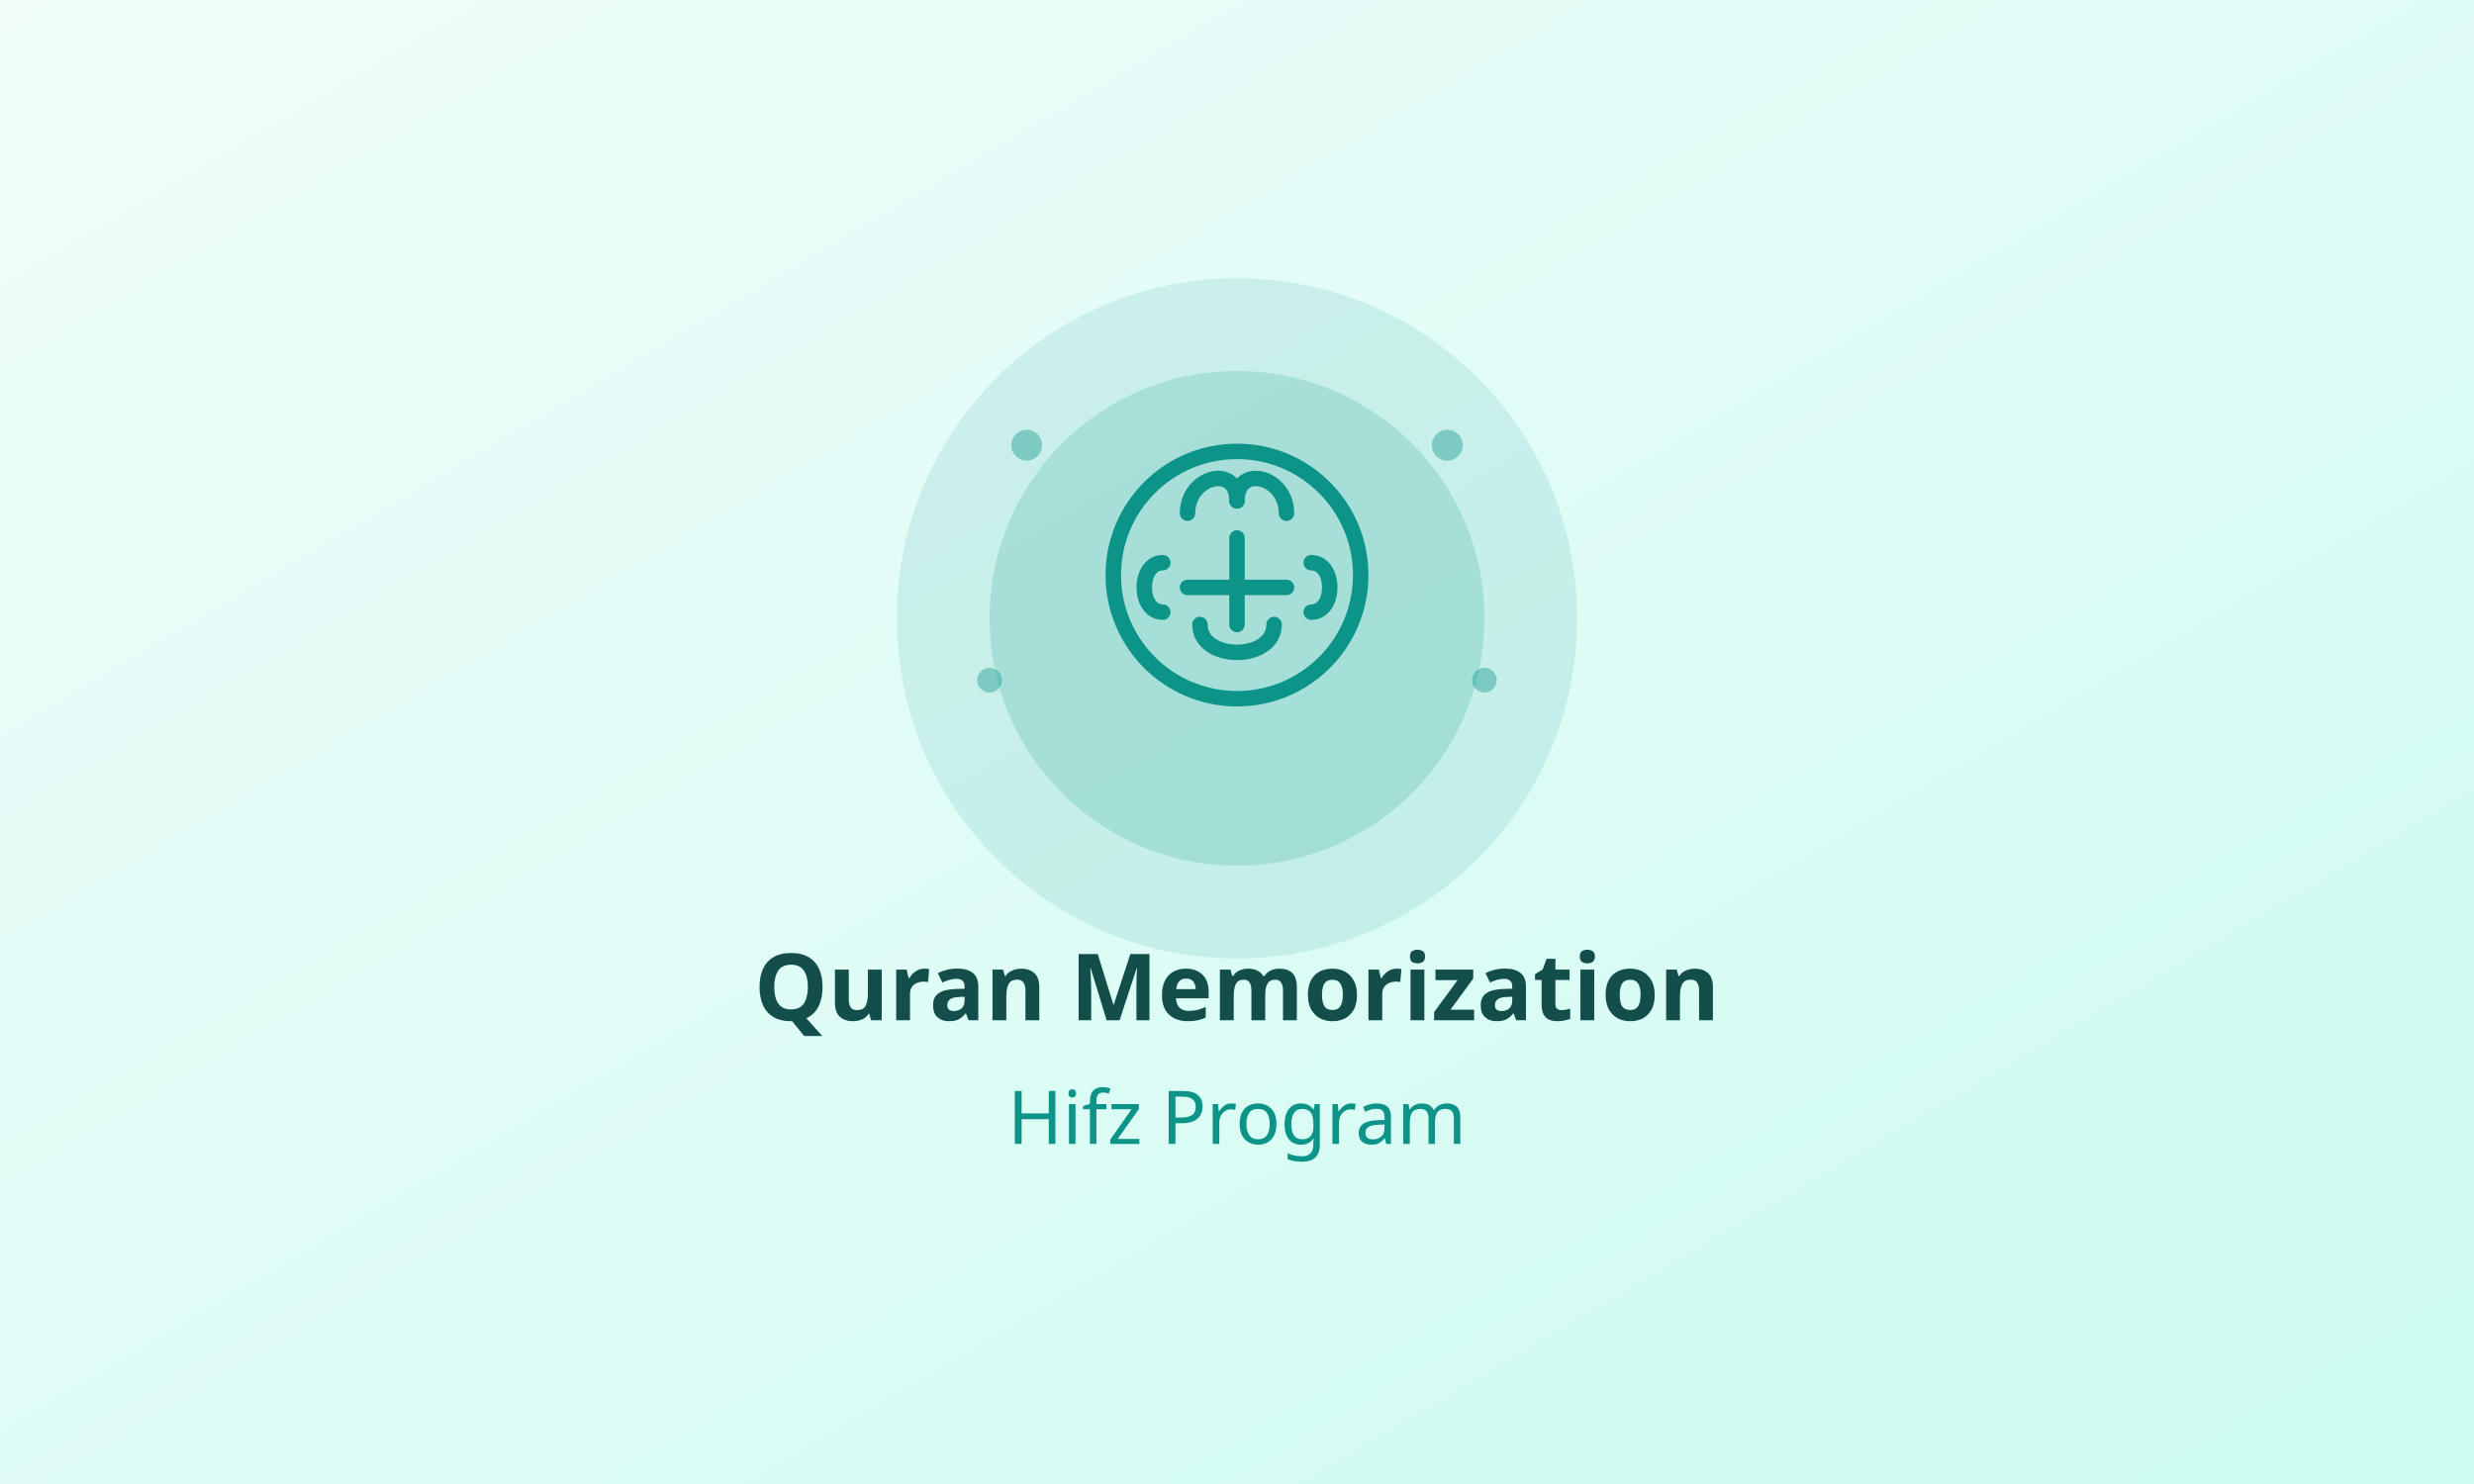
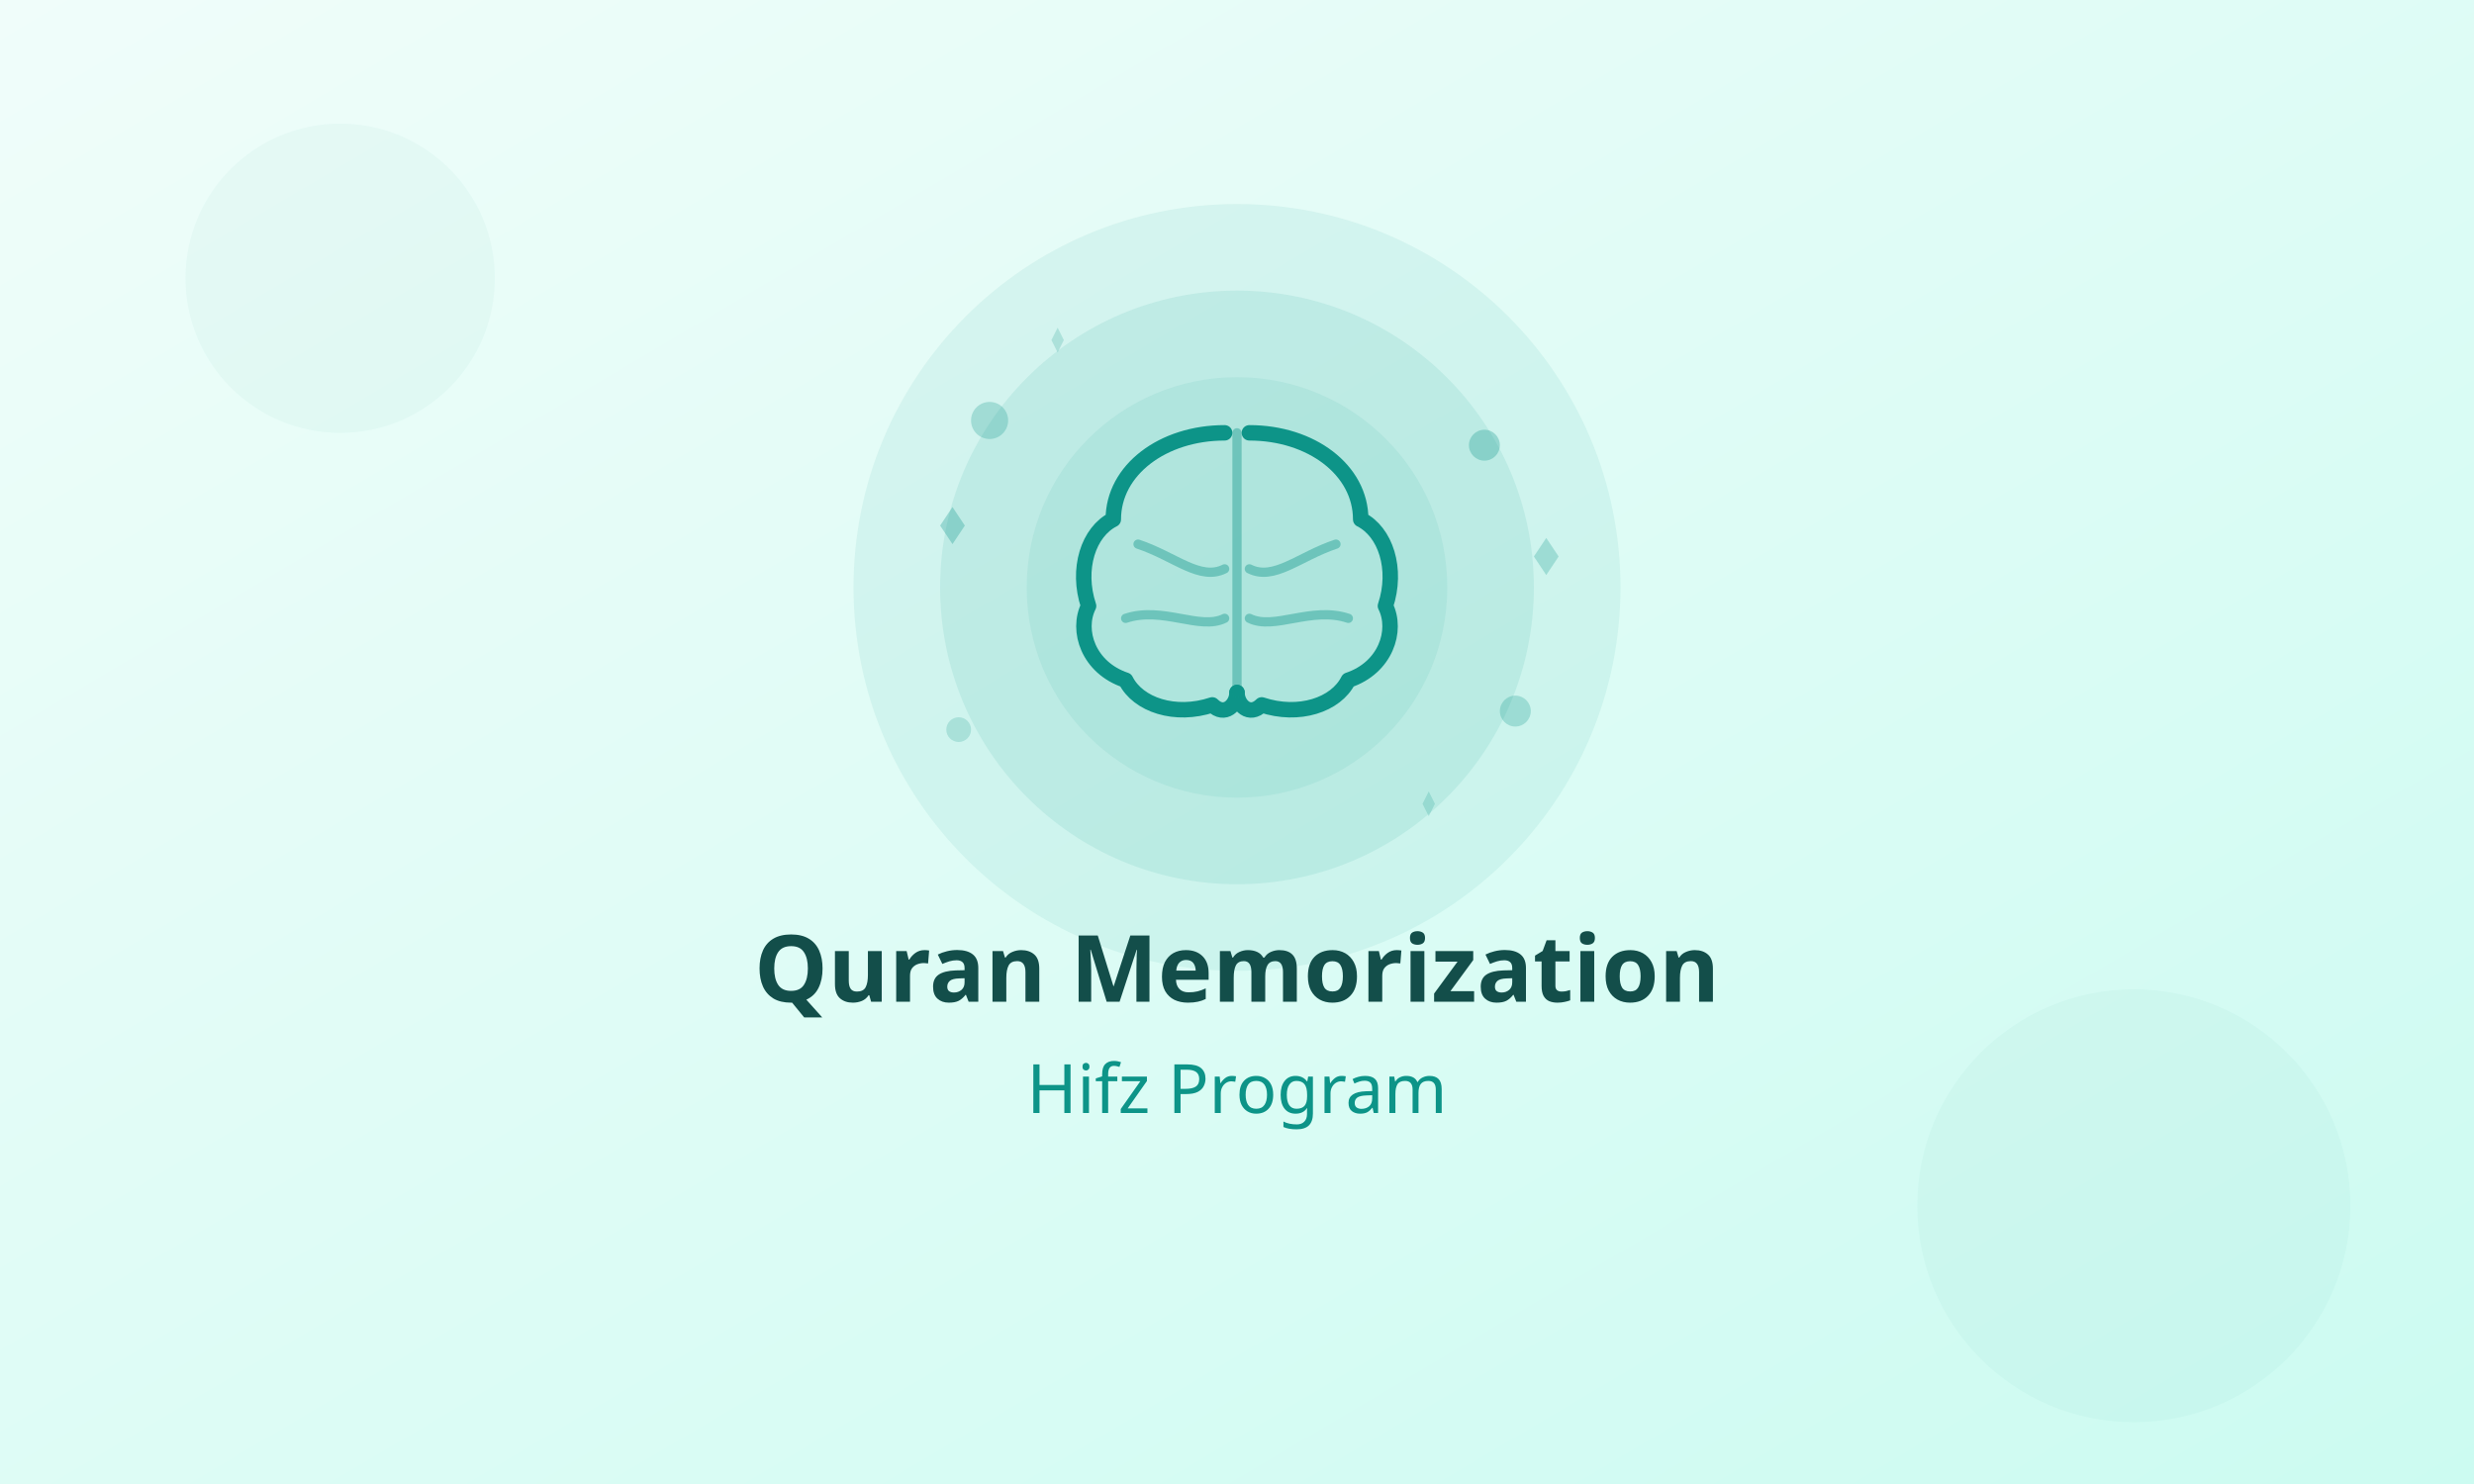
<svg xmlns="http://www.w3.org/2000/svg" viewBox="0 0 400 240">
  <defs>
-     <linearGradient id="bg" x1="0%" y1="0%" x2="100%" y2="100%">
+     <linearGradient id="bgQM" x1="0%" y1="0%" x2="100%" y2="100%">
      <stop offset="0%" style="stop-color:#f0fdfa" />
      <stop offset="100%" style="stop-color:#ccfbf1" />
    </linearGradient>
  </defs>
-   <rect width="400" height="240" fill="url(#bg)" />
-   <circle cx="200" cy="100" r="55" fill="#0d9488" opacity="0.12" />
-   <circle cx="200" cy="100" r="40" fill="#0d9488" opacity="0.18" />
-   <g transform="translate(200,95)" fill="none" stroke="#0d9488" stroke-width="2.5" stroke-linecap="round" stroke-linejoin="round">
-     <circle cx="0" cy="-2" r="20" />
-     <path d="M-8 -12 C-8 -18 0 -20 0 -14" />
-     <path d="M0 -14 C0 -20 8 -18 8 -12" />
-     <path d="M-12 -4 C-16 -4 -16 4 -12 4" />
-     <path d="M12 -4 C16 -4 16 4 12 4" />
-     <path d="M-6 6 C-6 12 6 12 6 6" />
-     <line x1="0" y1="-8" x2="0" y2="6" />
-     <line x1="-8" y1="0" x2="8" y2="0" />
+   <rect width="400" height="240" fill="url(#bgQM)" />
+   <circle cx="55" cy="45" r="25" fill="#0d9488" opacity="0.04" />
+   <circle cx="345" cy="195" r="35" fill="#0d9488" opacity="0.04" />
+   <circle cx="200" cy="95" r="62" fill="#0d9488" opacity="0.08" />
+   <circle cx="200" cy="95" r="48" fill="#0d9488" opacity="0.10" />
+   <circle cx="200" cy="95" r="34" fill="#0d9488" opacity="0.08" />
+   <g transform="translate(200,92)" fill="none" stroke="#0d9488" stroke-width="2.5" stroke-linecap="round" stroke-linejoin="round">
+     <path d="M-2 -22 C-12 -22 -20 -16 -20 -8 C-24 -6 -26 0 -24 6 C-26 10 -24 16 -18 18 C-16 22 -10 24 -4 22 C-2 24 0 22 0 20" />
+     <path d="M2 -22 C12 -22 20 -16 20 -8 C24 -6 26 0 24 6 C26 10 24 16 18 18 C16 22 10 24 4 22 C2 24 0 22 0 20" />
+     <line x1="0" y1="-22" x2="0" y2="20" stroke-width="1.5" opacity="0.4" />
+     <path d="M-16 -4 C-10 -2 -6 2 -2 0" stroke-width="1.5" opacity="0.4" />
+     <path d="M-18 8 C-12 6 -6 10 -2 8" stroke-width="1.5" opacity="0.4" />
+     <path d="M16 -4 C10 -2 6 2 2 0" stroke-width="1.5" opacity="0.4" />
+     <path d="M18 8 C12 6 6 10 2 8" stroke-width="1.5" opacity="0.4" />
  </g>
-   <g fill="#0d9488" opacity="0.4">
-     <circle cx="166" cy="72" r="2.5" />
-     <circle cx="234" cy="72" r="2.5" />
-     <circle cx="160" cy="110" r="2" />
-     <circle cx="240" cy="110" r="2" />
+   <g fill="#0d9488">
+     <circle cx="160" cy="68" r="3" opacity="0.25">
+       <animate attributeName="opacity" values="0.15;0.35;0.15" dur="2s" repeatCount="indefinite" />
+     </circle>
+     <circle cx="240" cy="72" r="2.5" opacity="0.3">
+       <animate attributeName="opacity" values="0.2;0.4;0.2" dur="2.5s" repeatCount="indefinite" />
+     </circle>
+     <circle cx="155" cy="118" r="2" opacity="0.2">
+       <animate attributeName="opacity" values="0.1;0.3;0.1" dur="3s" repeatCount="indefinite" />
+     </circle>
+     <circle cx="245" cy="115" r="2.5" opacity="0.25">
+       <animate attributeName="opacity" values="0.15;0.35;0.15" dur="2.2s" repeatCount="indefinite" />
+     </circle>
+     <path d="M152 85 L154 82 L156 85 L154 88Z" opacity="0.3" />
+     <path d="M248 90 L250 87 L252 90 L250 93Z" opacity="0.25" />
+     <path d="M170 55 L171 53 L172 55 L171 57Z" opacity="0.2" />
+     <path d="M230 130 L231 128 L232 130 L231 132Z" opacity="0.2" />
  </g>
-   <text x="200" y="165" text-anchor="middle" font-family="system-ui,sans-serif" font-size="15" font-weight="700" fill="#134e4a">Quran Memorization</text>
-   <text x="200" y="185" text-anchor="middle" font-family="system-ui,sans-serif" font-size="12" fill="#0d9488">Hifz Program</text>
+   <text x="200" y="162" text-anchor="middle" font-family="system-ui,sans-serif" font-size="15" font-weight="700" fill="#134e4a">Quran Memorization</text>
+   <text x="200" y="180" text-anchor="middle" font-family="system-ui,sans-serif" font-size="11" fill="#0d9488">Hifz Program</text>
</svg>
